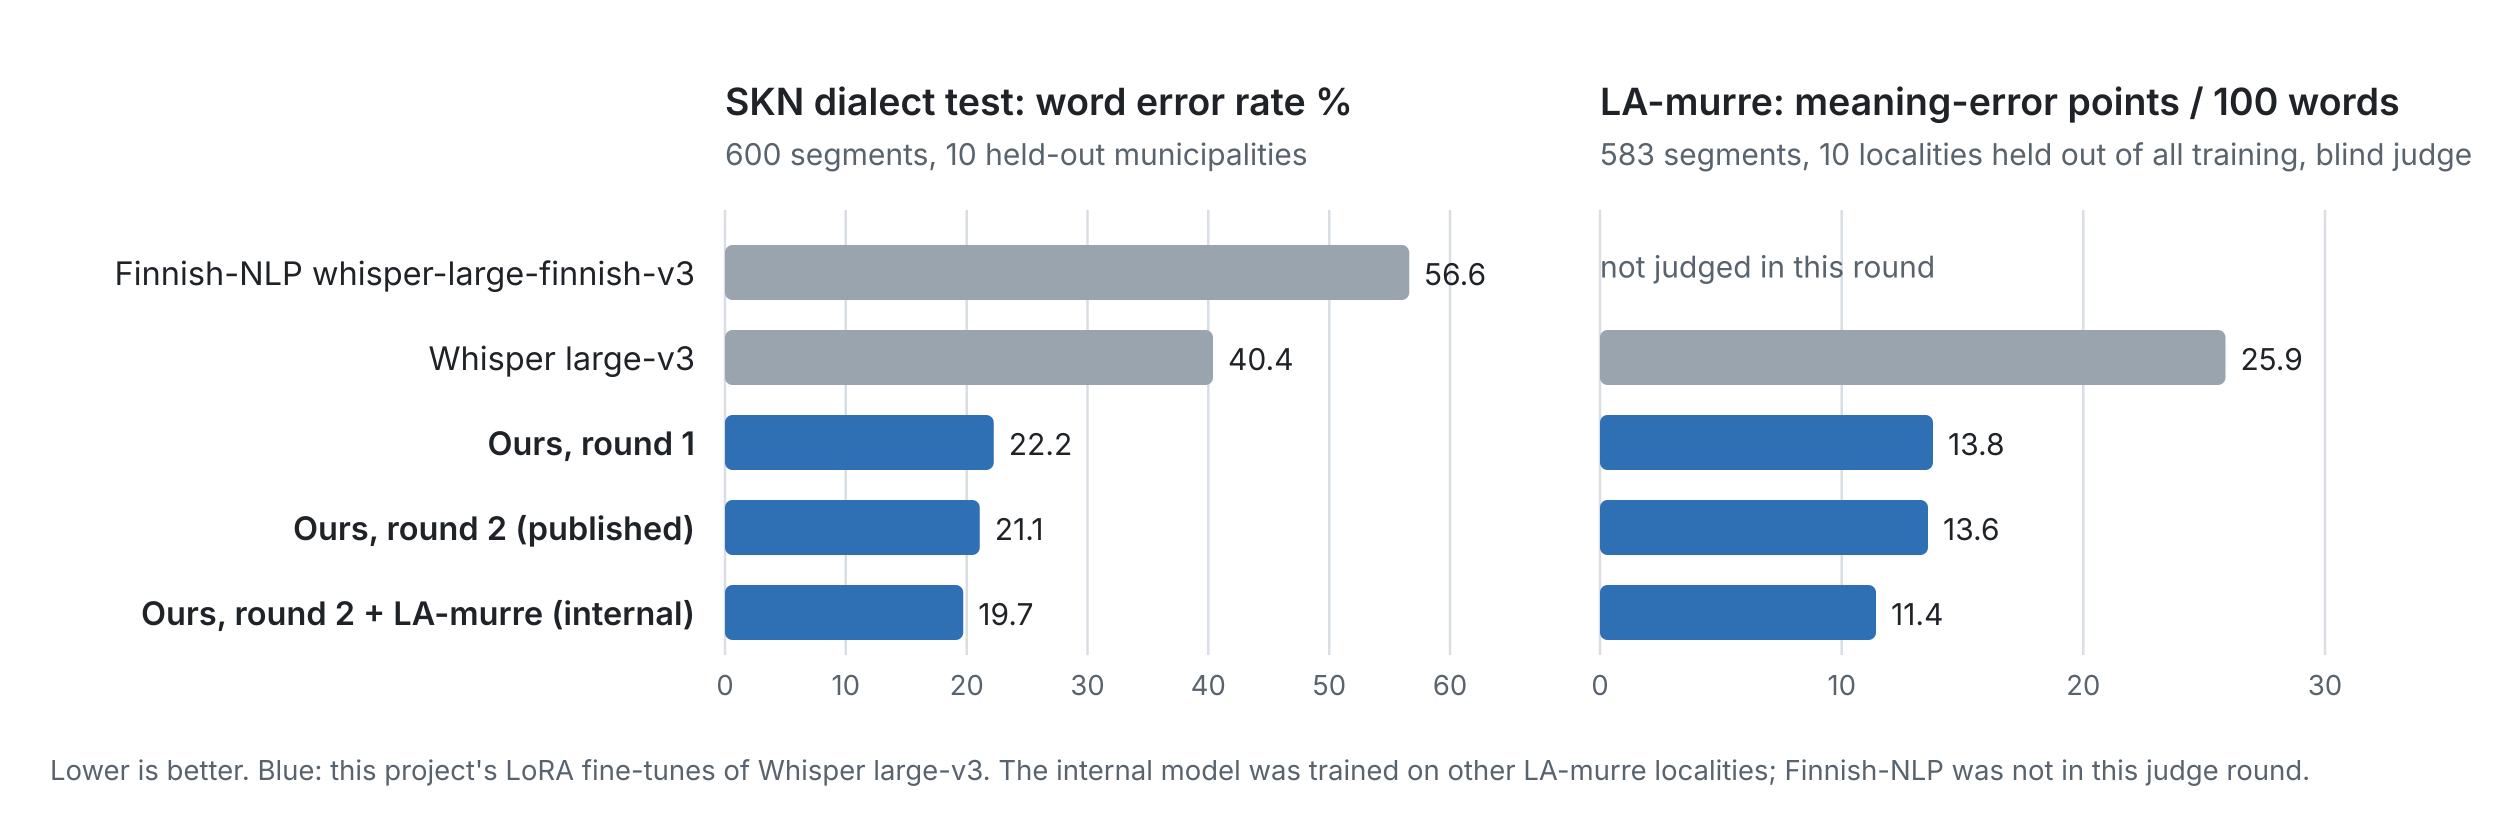
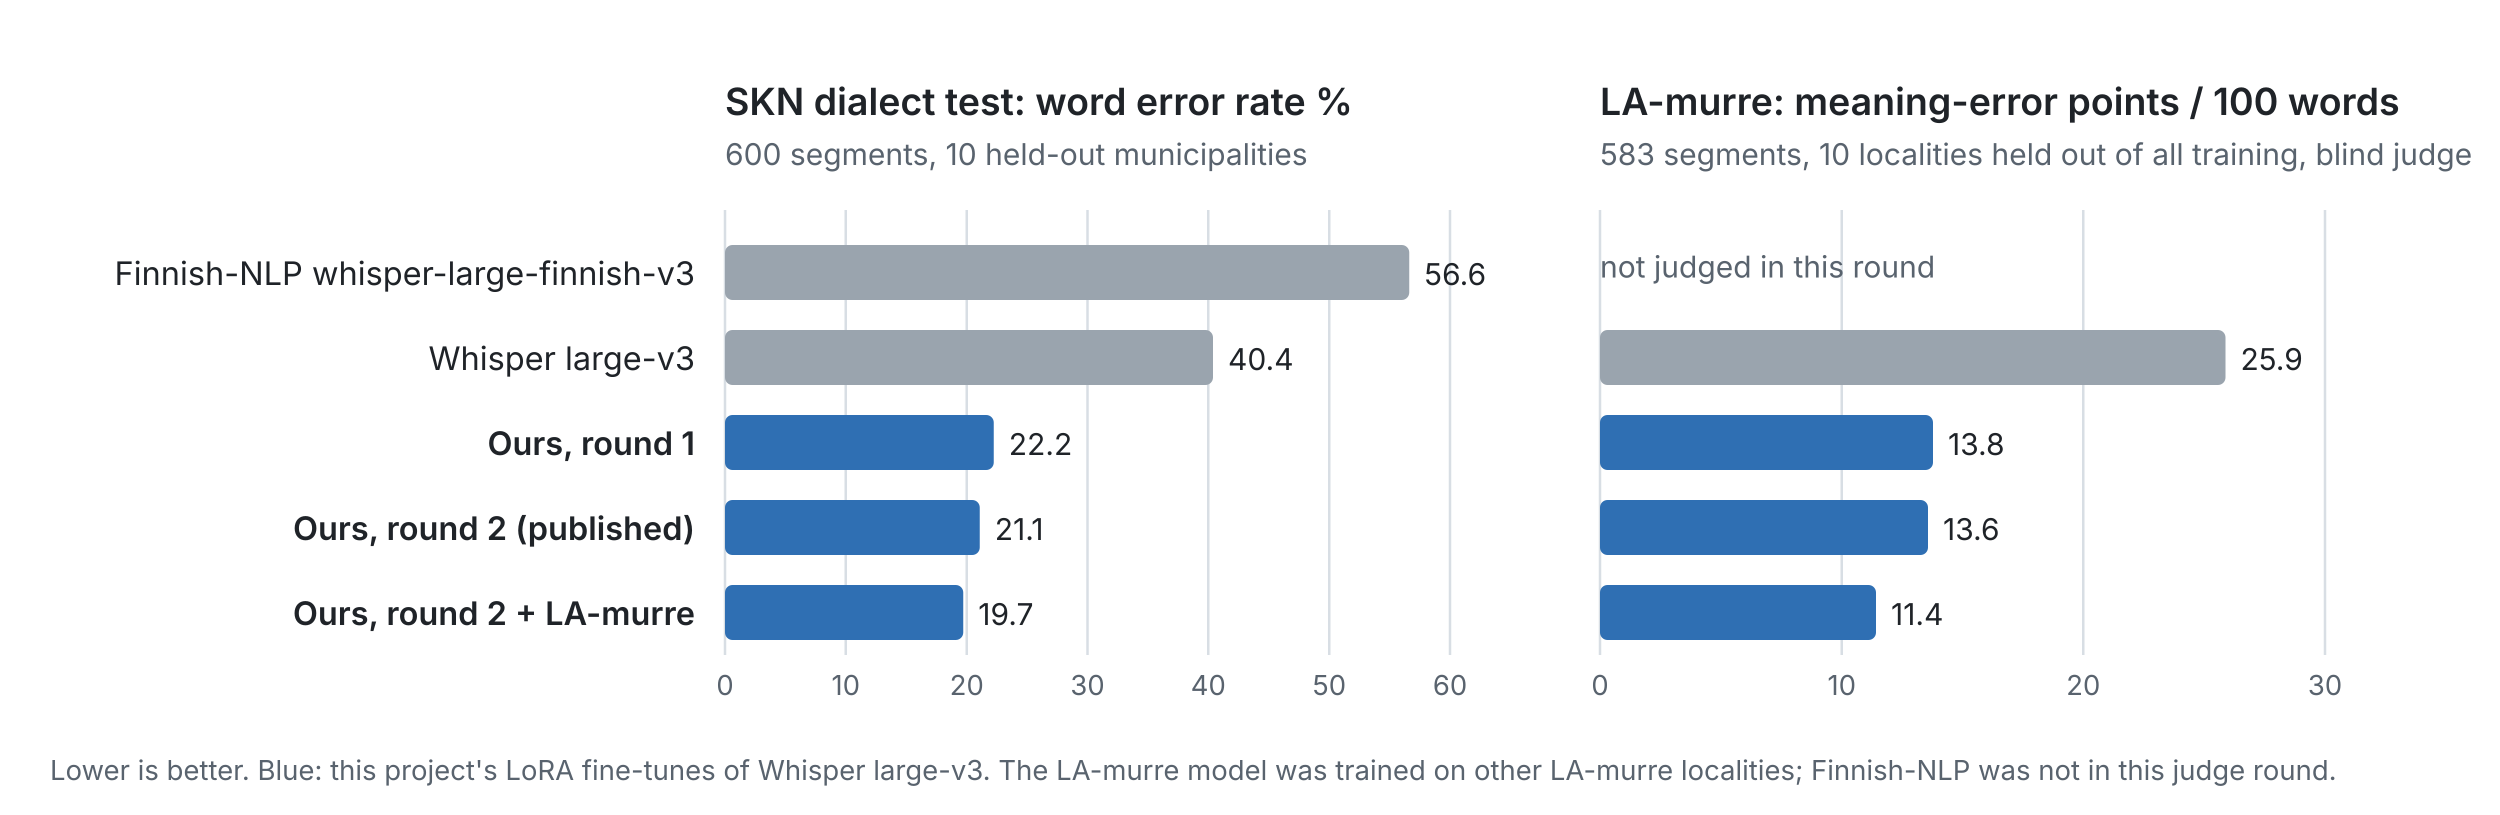
<svg xmlns="http://www.w3.org/2000/svg" viewBox="0 0 1000 326" width="1000" height="326" font-family="system-ui, -apple-system, Segoe UI, sans-serif" role="img" aria-label="Dialect fine-tune: SKN word error rate and LA-murre meaning errors, lower is better">
  <rect width="1000" height="326" fill="#ffffff" />
  <text x="278" y="114" font-size="13" font-weight="400" fill="#1f2328" text-anchor="end">Finnish-NLP whisper-large-finnish-v3</text>
  <text x="278" y="148" font-size="13" font-weight="400" fill="#1f2328" text-anchor="end">Whisper large-v3</text>
  <text x="278" y="182" font-size="13" font-weight="600" fill="#1f2328" text-anchor="end">Ours, round 1</text>
  <text x="278" y="216" font-size="13" font-weight="600" fill="#1f2328" text-anchor="end">Ours, round 2 (published)</text>
-   <text x="278" y="250" font-size="13" font-weight="600" fill="#1f2328" text-anchor="end">Ours, round 2 + LA-murre (internal)</text>
+   <text x="278" y="250" font-size="13" font-weight="600" fill="#1f2328" text-anchor="end">Ours, round 2 + LA-murre</text>
  <text x="290" y="46" font-size="15" font-weight="600" fill="#1f2328">SKN dialect test: word error rate %</text>
  <text x="290" y="66" font-size="12" fill="#59636e">600 segments, 10 held-out municipalities</text>
  <line x1="290.0" y1="84" x2="290.0" y2="262" stroke="#d8dee4" />
  <text x="290.0" y="278" font-size="11" fill="#59636e" text-anchor="middle">0</text>
  <line x1="338.3" y1="84" x2="338.3" y2="262" stroke="#d8dee4" />
  <text x="338.3" y="278" font-size="11" fill="#59636e" text-anchor="middle">10</text>
  <line x1="386.7" y1="84" x2="386.7" y2="262" stroke="#d8dee4" />
  <text x="386.7" y="278" font-size="11" fill="#59636e" text-anchor="middle">20</text>
  <line x1="435.0" y1="84" x2="435.0" y2="262" stroke="#d8dee4" />
  <text x="435.0" y="278" font-size="11" fill="#59636e" text-anchor="middle">30</text>
  <line x1="483.3" y1="84" x2="483.3" y2="262" stroke="#d8dee4" />
  <text x="483.3" y="278" font-size="11" fill="#59636e" text-anchor="middle">40</text>
  <line x1="531.7" y1="84" x2="531.7" y2="262" stroke="#d8dee4" />
  <text x="531.7" y="278" font-size="11" fill="#59636e" text-anchor="middle">50</text>
  <line x1="580.0" y1="84" x2="580.0" y2="262" stroke="#d8dee4" />
  <text x="580.0" y="278" font-size="11" fill="#59636e" text-anchor="middle">60</text>
  <rect x="290" y="98" width="273.7" height="22" rx="3" fill="#9aa4ae" />
  <text x="569.7" y="114" font-size="12" fill="#1f2328">56.6</text>
  <rect x="290" y="132" width="195.2" height="22" rx="3" fill="#9aa4ae" />
  <text x="491.2" y="148" font-size="12" fill="#1f2328">40.4</text>
  <rect x="290" y="166" width="107.5" height="22" rx="3" fill="#2f6fb3" />
  <text x="403.5" y="182" font-size="12" fill="#1f2328">22.2</text>
  <rect x="290" y="200" width="101.9" height="22" rx="3" fill="#2f6fb3" />
  <text x="397.9" y="216" font-size="12" fill="#1f2328">21.1</text>
  <rect x="290" y="234" width="95.3" height="22" rx="3" fill="#2f6fb3" />
  <text x="391.3" y="250" font-size="12" fill="#1f2328">19.7</text>
  <text x="640" y="46" font-size="15" font-weight="600" fill="#1f2328">LA-murre: meaning-error points / 100 words</text>
  <text x="640" y="66" font-size="12" fill="#59636e">583 segments, 10 localities held out of all training, blind judge</text>
  <line x1="640.0" y1="84" x2="640.0" y2="262" stroke="#d8dee4" />
  <text x="640.0" y="278" font-size="11" fill="#59636e" text-anchor="middle">0</text>
  <line x1="736.7" y1="84" x2="736.7" y2="262" stroke="#d8dee4" />
  <text x="736.7" y="278" font-size="11" fill="#59636e" text-anchor="middle">10</text>
  <line x1="833.3" y1="84" x2="833.3" y2="262" stroke="#d8dee4" />
  <text x="833.3" y="278" font-size="11" fill="#59636e" text-anchor="middle">20</text>
  <line x1="930.0" y1="84" x2="930.0" y2="262" stroke="#d8dee4" />
  <text x="930.0" y="278" font-size="11" fill="#59636e" text-anchor="middle">30</text>
  <text x="640" y="111" font-size="12" fill="#59636e">not judged in this round</text>
  <rect x="640" y="132" width="250.2" height="22" rx="3" fill="#9aa4ae" />
  <text x="896.2" y="148" font-size="12" fill="#1f2328">25.9</text>
  <rect x="640" y="166" width="133.2" height="22" rx="3" fill="#2f6fb3" />
  <text x="779.2" y="182" font-size="12" fill="#1f2328">13.8</text>
  <rect x="640" y="200" width="131.2" height="22" rx="3" fill="#2f6fb3" />
  <text x="777.2" y="216" font-size="12" fill="#1f2328">13.6</text>
  <rect x="640" y="234" width="110.4" height="22" rx="3" fill="#2f6fb3" />
  <text x="756.4" y="250" font-size="12" fill="#1f2328">11.4</text>
-   <text x="20" y="312" font-size="11" fill="#59636e">Lower is better. Blue: this project's LoRA fine-tunes of Whisper large-v3. The internal model was trained on other LA-murre localities; Finnish-NLP was not in this judge round.</text>
+   <text x="20" y="312" font-size="11" fill="#59636e">Lower is better. Blue: this project's LoRA fine-tunes of Whisper large-v3. The LA-murre model was trained on other LA-murre localities; Finnish-NLP was not in this judge round.</text>
</svg>
